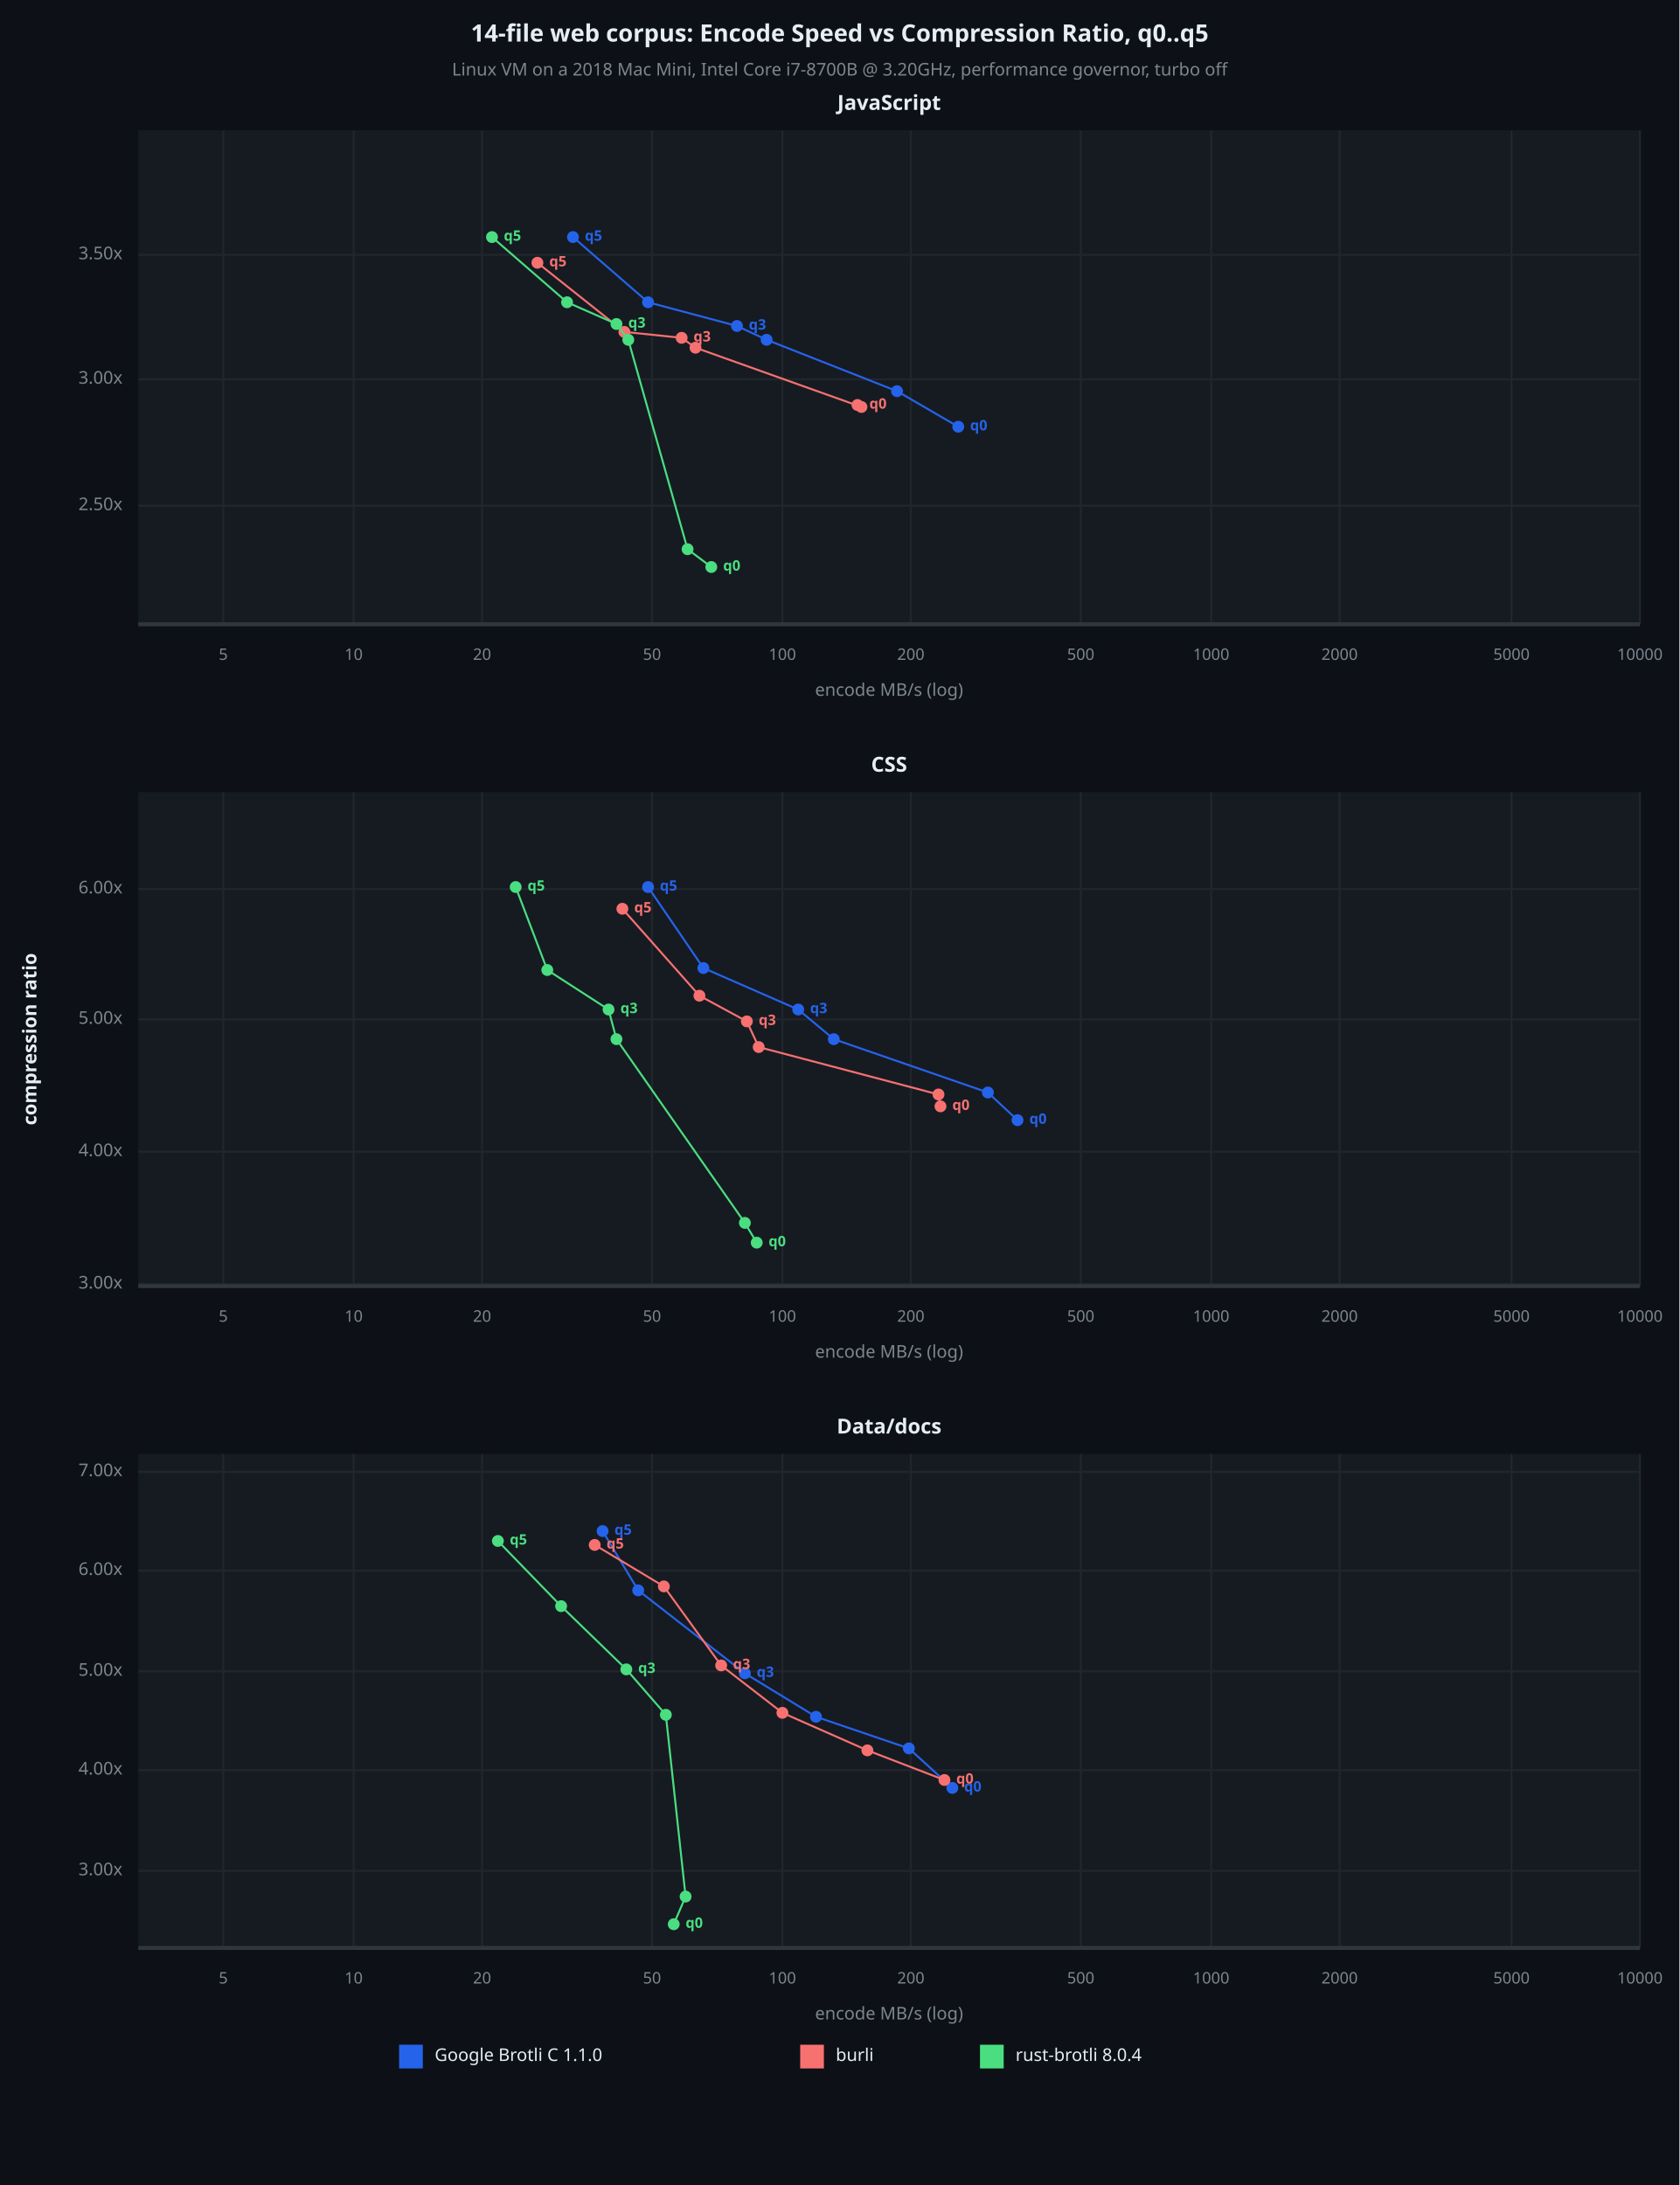
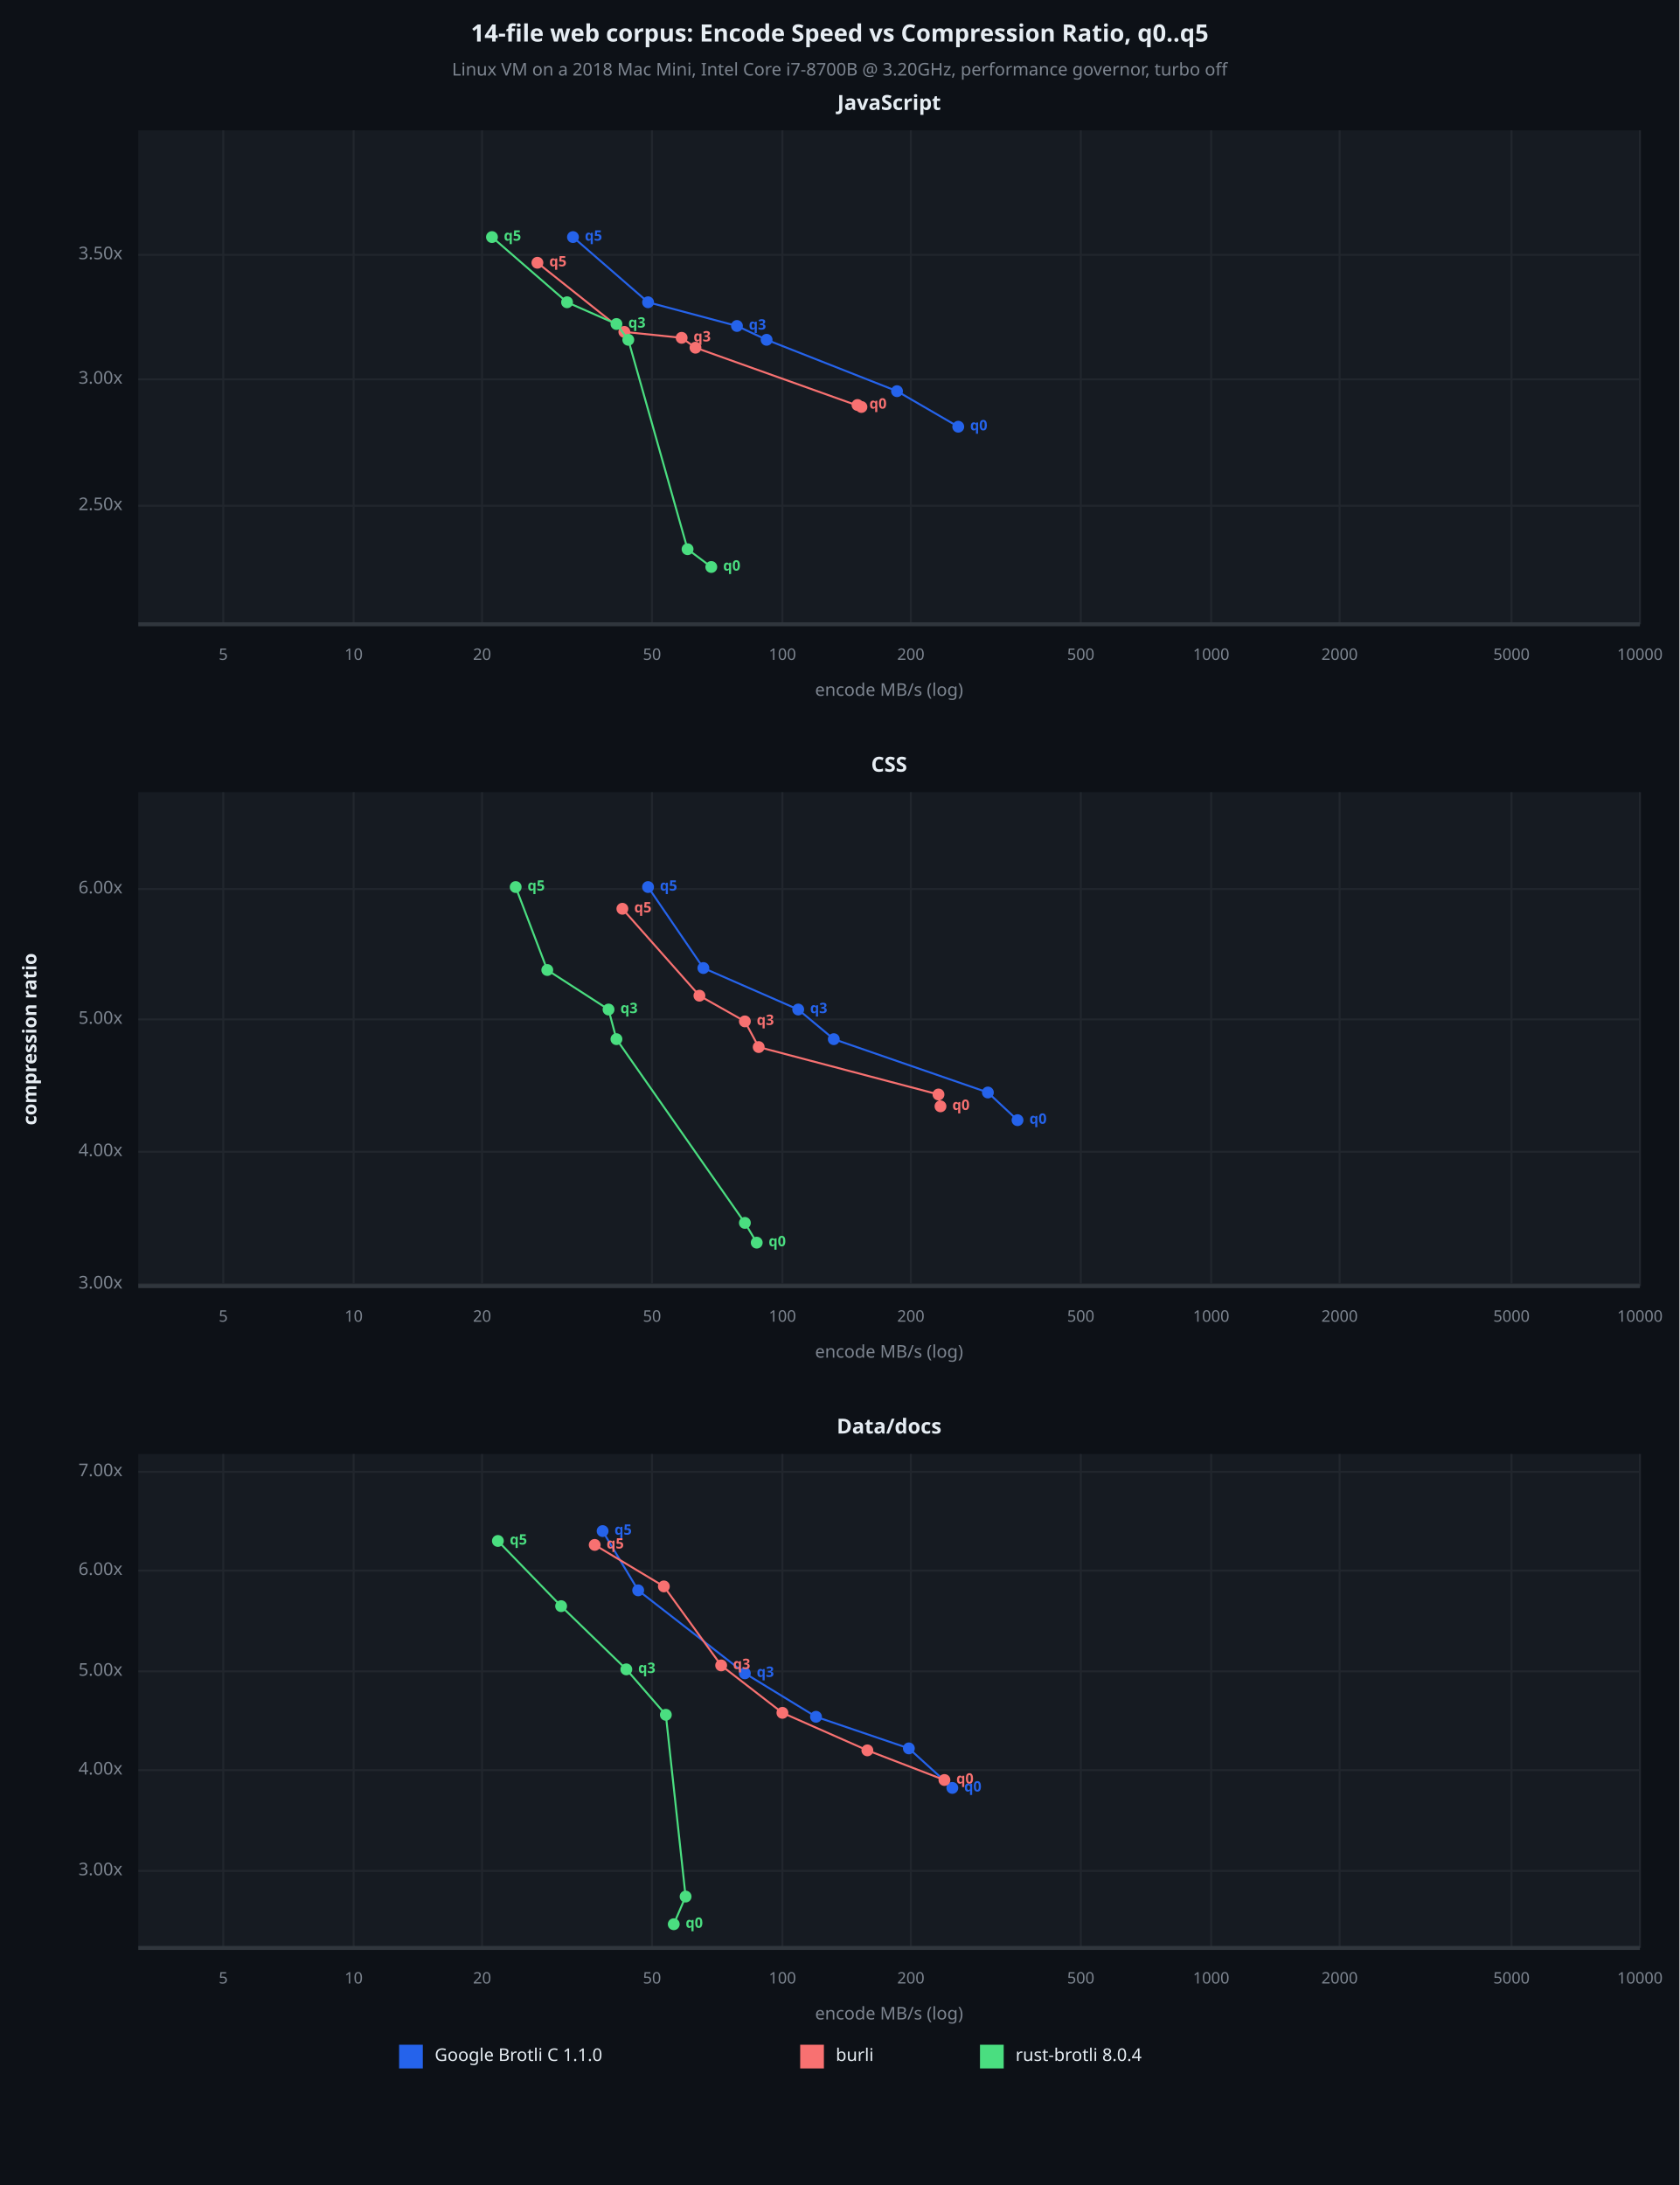
<svg xmlns="http://www.w3.org/2000/svg" viewBox="0 0 850 1106" font-family="system-ui, -apple-system, sans-serif">
  <rect x="0" y="0" width="850" height="1106" opacity="1" fill="#0D1117" stroke="none" />
  <text x="425" y="18" dy="0.5ex" text-anchor="middle" font-family="sans-serif" font-size="12.097" opacity="1" fill="#E6EDF3" font-weight="bold">
14-file web corpus: Encode Speed vs Compression Ratio, q0..q5
</text>
  <text x="425" y="36" dy="0.5ex" text-anchor="middle" font-family="sans-serif" font-size="8.871" opacity="1" fill="#7D8590">
Linux VM on a 2018 Mac Mini, Intel Core i7-8700B @ 3.20GHz, performance governor, turbo off
</text>
  <rect x="70" y="66" width="760" height="250" opacity="1" fill="#161B22" stroke="none" />
  <text x="450" y="53" dy="0.5ex" text-anchor="middle" font-family="sans-serif" font-size="10.484" opacity="1" fill="#E6EDF3" font-weight="bold">
JavaScript
</text>
  <polyline fill="none" opacity="1" stroke="#21262D" stroke-width="1" points="113,66 113,316 " />
  <text x="113" y="332" dy="0.5ex" text-anchor="middle" font-family="sans-serif" font-size="8.065" opacity="1" fill="#7D8590">
5
</text>
  <polyline fill="none" opacity="1" stroke="#21262D" stroke-width="1" points="179,66 179,316 " />
  <text x="179" y="332" dy="0.5ex" text-anchor="middle" font-family="sans-serif" font-size="8.065" opacity="1" fill="#7D8590">
10
</text>
  <polyline fill="none" opacity="1" stroke="#21262D" stroke-width="1" points="244,66 244,316 " />
  <text x="244" y="332" dy="0.5ex" text-anchor="middle" font-family="sans-serif" font-size="8.065" opacity="1" fill="#7D8590">
20
</text>
  <polyline fill="none" opacity="1" stroke="#21262D" stroke-width="1" points="330,66 330,316 " />
  <text x="330" y="332" dy="0.5ex" text-anchor="middle" font-family="sans-serif" font-size="8.065" opacity="1" fill="#7D8590">
50
</text>
  <polyline fill="none" opacity="1" stroke="#21262D" stroke-width="1" points="396,66 396,316 " />
  <text x="396" y="332" dy="0.5ex" text-anchor="middle" font-family="sans-serif" font-size="8.065" opacity="1" fill="#7D8590">
100
</text>
  <polyline fill="none" opacity="1" stroke="#21262D" stroke-width="1" points="461,66 461,316 " />
  <text x="461" y="332" dy="0.5ex" text-anchor="middle" font-family="sans-serif" font-size="8.065" opacity="1" fill="#7D8590">
200
</text>
  <polyline fill="none" opacity="1" stroke="#21262D" stroke-width="1" points="547,66 547,316 " />
  <text x="547" y="332" dy="0.5ex" text-anchor="middle" font-family="sans-serif" font-size="8.065" opacity="1" fill="#7D8590">
500
</text>
  <polyline fill="none" opacity="1" stroke="#21262D" stroke-width="1" points="613,66 613,316 " />
  <text x="613" y="332" dy="0.5ex" text-anchor="middle" font-family="sans-serif" font-size="8.065" opacity="1" fill="#7D8590">
1000
</text>
  <polyline fill="none" opacity="1" stroke="#21262D" stroke-width="1" points="678,66 678,316 " />
  <text x="678" y="332" dy="0.5ex" text-anchor="middle" font-family="sans-serif" font-size="8.065" opacity="1" fill="#7D8590">
2000
</text>
  <polyline fill="none" opacity="1" stroke="#21262D" stroke-width="1" points="765,66 765,316 " />
  <text x="765" y="332" dy="0.5ex" text-anchor="middle" font-family="sans-serif" font-size="8.065" opacity="1" fill="#7D8590">
5000
</text>
  <polyline fill="none" opacity="1" stroke="#21262D" stroke-width="1" points="830,66 830,316 " />
  <text x="830" y="332" dy="0.5ex" text-anchor="middle" font-family="sans-serif" font-size="8.065" opacity="1" fill="#7D8590">
10000
</text>
  <polyline fill="none" opacity="1" stroke="#21262D" stroke-width="1" points="70,256 830,256 " />
  <text x="62" y="256" dy="0.5ex" text-anchor="end" font-family="sans-serif" font-size="8.871" opacity="1" fill="#7D8590">
2.50x
</text>
  <polyline fill="none" opacity="1" stroke="#21262D" stroke-width="1" points="70,192 830,192 " />
  <text x="62" y="192" dy="0.5ex" text-anchor="end" font-family="sans-serif" font-size="8.871" opacity="1" fill="#7D8590">
3.00x
</text>
  <polyline fill="none" opacity="1" stroke="#21262D" stroke-width="1" points="70,129 830,129 " />
  <text x="62" y="129" dy="0.5ex" text-anchor="end" font-family="sans-serif" font-size="8.871" opacity="1" fill="#7D8590">
3.50x
</text>
  <polyline fill="none" opacity="1" stroke="#30363D" stroke-width="2" points="70,316 830,316 " />
  <polyline fill="none" opacity="1" stroke="#2563EB" stroke-width="1" points="485,216 454,198 388,172 373,165 328,153 290,120 " />
  <circle cx="485" cy="216" r="3" opacity="1" fill="#2563EB" stroke="none" stroke-width="1" />
  <text x="491" y="216" dy="0.5ex" text-anchor="start" font-family="sans-serif" font-size="7.258" opacity="1" fill="#2563EB" font-weight="bold">
q0
</text>
  <circle cx="454" cy="198" r="3" opacity="1" fill="#2563EB" stroke="none" stroke-width="1" />
  <circle cx="388" cy="172" r="3" opacity="1" fill="#2563EB" stroke="none" stroke-width="1" />
  <circle cx="373" cy="165" r="3" opacity="1" fill="#2563EB" stroke="none" stroke-width="1" />
  <text x="379" y="165" dy="0.5ex" text-anchor="start" font-family="sans-serif" font-size="7.258" opacity="1" fill="#2563EB" font-weight="bold">
q3
</text>
  <circle cx="328" cy="153" r="3" opacity="1" fill="#2563EB" stroke="none" stroke-width="1" />
  <circle cx="290" cy="120" r="3" opacity="1" fill="#2563EB" stroke="none" stroke-width="1" />
  <text x="296" y="120" dy="0.5ex" text-anchor="start" font-family="sans-serif" font-size="7.258" opacity="1" fill="#2563EB" font-weight="bold">
q5
</text>
  <polyline fill="none" opacity="1" stroke="#F87171" stroke-width="1" points="434,205 436,206 352,176 345,171 316,168 272,133 " />
  <circle cx="434" cy="205" r="3" opacity="1" fill="#F87171" stroke="none" stroke-width="1" />
  <text x="440" y="205" dy="0.5ex" text-anchor="start" font-family="sans-serif" font-size="7.258" opacity="1" fill="#F87171" font-weight="bold">
q0
</text>
  <circle cx="436" cy="206" r="3" opacity="1" fill="#F87171" stroke="none" stroke-width="1" />
  <circle cx="352" cy="176" r="3" opacity="1" fill="#F87171" stroke="none" stroke-width="1" />
  <circle cx="345" cy="171" r="3" opacity="1" fill="#F87171" stroke="none" stroke-width="1" />
  <text x="351" y="171" dy="0.5ex" text-anchor="start" font-family="sans-serif" font-size="7.258" opacity="1" fill="#F87171" font-weight="bold">
q3
</text>
  <circle cx="316" cy="168" r="3" opacity="1" fill="#F87171" stroke="none" stroke-width="1" />
  <circle cx="272" cy="133" r="3" opacity="1" fill="#F87171" stroke="none" stroke-width="1" />
  <text x="278" y="133" dy="0.5ex" text-anchor="start" font-family="sans-serif" font-size="7.258" opacity="1" fill="#F87171" font-weight="bold">
q5
</text>
  <polyline fill="none" opacity="1" stroke="#4ADE80" stroke-width="1" points="360,287 348,278 318,172 312,164 287,153 249,120 " />
  <circle cx="360" cy="287" r="3" opacity="1" fill="#4ADE80" stroke="none" stroke-width="1" />
  <text x="366" y="287" dy="0.5ex" text-anchor="start" font-family="sans-serif" font-size="7.258" opacity="1" fill="#4ADE80" font-weight="bold">
q0
</text>
  <circle cx="348" cy="278" r="3" opacity="1" fill="#4ADE80" stroke="none" stroke-width="1" />
  <circle cx="318" cy="172" r="3" opacity="1" fill="#4ADE80" stroke="none" stroke-width="1" />
  <circle cx="312" cy="164" r="3" opacity="1" fill="#4ADE80" stroke="none" stroke-width="1" />
  <text x="318" y="164" dy="0.5ex" text-anchor="start" font-family="sans-serif" font-size="7.258" opacity="1" fill="#4ADE80" font-weight="bold">
q3
</text>
  <circle cx="287" cy="153" r="3" opacity="1" fill="#4ADE80" stroke="none" stroke-width="1" />
  <circle cx="249" cy="120" r="3" opacity="1" fill="#4ADE80" stroke="none" stroke-width="1" />
  <text x="255" y="120" dy="0.5ex" text-anchor="start" font-family="sans-serif" font-size="7.258" opacity="1" fill="#4ADE80" font-weight="bold">
q5
</text>
  <text x="450" y="350" dy="0.5ex" text-anchor="middle" font-family="sans-serif" font-size="8.871" opacity="1" fill="#7D8590">
encode MB/s (log)
</text>
  <rect x="70" y="401" width="760" height="250" opacity="1" fill="#161B22" stroke="none" />
  <text x="450" y="388" dy="0.5ex" text-anchor="middle" font-family="sans-serif" font-size="10.484" opacity="1" fill="#E6EDF3" font-weight="bold">
CSS
</text>
  <polyline fill="none" opacity="1" stroke="#21262D" stroke-width="1" points="113,401 113,651 " />
  <text x="113" y="667" dy="0.5ex" text-anchor="middle" font-family="sans-serif" font-size="8.065" opacity="1" fill="#7D8590">
5
</text>
  <polyline fill="none" opacity="1" stroke="#21262D" stroke-width="1" points="179,401 179,651 " />
  <text x="179" y="667" dy="0.5ex" text-anchor="middle" font-family="sans-serif" font-size="8.065" opacity="1" fill="#7D8590">
10
</text>
  <polyline fill="none" opacity="1" stroke="#21262D" stroke-width="1" points="244,401 244,651 " />
  <text x="244" y="667" dy="0.5ex" text-anchor="middle" font-family="sans-serif" font-size="8.065" opacity="1" fill="#7D8590">
20
</text>
  <polyline fill="none" opacity="1" stroke="#21262D" stroke-width="1" points="330,401 330,651 " />
  <text x="330" y="667" dy="0.5ex" text-anchor="middle" font-family="sans-serif" font-size="8.065" opacity="1" fill="#7D8590">
50
</text>
  <polyline fill="none" opacity="1" stroke="#21262D" stroke-width="1" points="396,401 396,651 " />
  <text x="396" y="667" dy="0.5ex" text-anchor="middle" font-family="sans-serif" font-size="8.065" opacity="1" fill="#7D8590">
100
</text>
  <polyline fill="none" opacity="1" stroke="#21262D" stroke-width="1" points="461,401 461,651 " />
  <text x="461" y="667" dy="0.5ex" text-anchor="middle" font-family="sans-serif" font-size="8.065" opacity="1" fill="#7D8590">
200
</text>
  <polyline fill="none" opacity="1" stroke="#21262D" stroke-width="1" points="547,401 547,651 " />
  <text x="547" y="667" dy="0.5ex" text-anchor="middle" font-family="sans-serif" font-size="8.065" opacity="1" fill="#7D8590">
500
</text>
  <polyline fill="none" opacity="1" stroke="#21262D" stroke-width="1" points="613,401 613,651 " />
  <text x="613" y="667" dy="0.5ex" text-anchor="middle" font-family="sans-serif" font-size="8.065" opacity="1" fill="#7D8590">
1000
</text>
  <polyline fill="none" opacity="1" stroke="#21262D" stroke-width="1" points="678,401 678,651 " />
  <text x="678" y="667" dy="0.5ex" text-anchor="middle" font-family="sans-serif" font-size="8.065" opacity="1" fill="#7D8590">
2000
</text>
  <polyline fill="none" opacity="1" stroke="#21262D" stroke-width="1" points="765,401 765,651 " />
  <text x="765" y="667" dy="0.5ex" text-anchor="middle" font-family="sans-serif" font-size="8.065" opacity="1" fill="#7D8590">
5000
</text>
  <polyline fill="none" opacity="1" stroke="#21262D" stroke-width="1" points="830,401 830,651 " />
  <text x="830" y="667" dy="0.5ex" text-anchor="middle" font-family="sans-serif" font-size="8.065" opacity="1" fill="#7D8590">
10000
</text>
  <polyline fill="none" opacity="1" stroke="#21262D" stroke-width="1" points="70,650 830,650 " />
  <text x="62" y="650" dy="0.5ex" text-anchor="end" font-family="sans-serif" font-size="8.871" opacity="1" fill="#7D8590">
3.00x
</text>
  <polyline fill="none" opacity="1" stroke="#21262D" stroke-width="1" points="70,583 830,583 " />
  <text x="62" y="583" dy="0.5ex" text-anchor="end" font-family="sans-serif" font-size="8.871" opacity="1" fill="#7D8590">
4.00x
</text>
  <polyline fill="none" opacity="1" stroke="#21262D" stroke-width="1" points="70,516 830,516 " />
  <text x="62" y="516" dy="0.5ex" text-anchor="end" font-family="sans-serif" font-size="8.871" opacity="1" fill="#7D8590">
5.00x
</text>
  <polyline fill="none" opacity="1" stroke="#21262D" stroke-width="1" points="70,450 830,450 " />
  <text x="62" y="450" dy="0.5ex" text-anchor="end" font-family="sans-serif" font-size="8.871" opacity="1" fill="#7D8590">
6.00x
</text>
  <polyline fill="none" opacity="1" stroke="#30363D" stroke-width="2" points="70,651 830,651 " />
  <polyline fill="none" opacity="1" stroke="#2563EB" stroke-width="1" points="515,567 500,553 422,526 404,511 356,490 328,449 " />
  <circle cx="515" cy="567" r="3" opacity="1" fill="#2563EB" stroke="none" stroke-width="1" />
  <text x="521" y="567" dy="0.5ex" text-anchor="start" font-family="sans-serif" font-size="7.258" opacity="1" fill="#2563EB" font-weight="bold">
q0
</text>
  <circle cx="500" cy="553" r="3" opacity="1" fill="#2563EB" stroke="none" stroke-width="1" />
  <circle cx="422" cy="526" r="3" opacity="1" fill="#2563EB" stroke="none" stroke-width="1" />
  <circle cx="404" cy="511" r="3" opacity="1" fill="#2563EB" stroke="none" stroke-width="1" />
  <text x="410" y="511" dy="0.5ex" text-anchor="start" font-family="sans-serif" font-size="7.258" opacity="1" fill="#2563EB" font-weight="bold">
q3
</text>
  <circle cx="356" cy="490" r="3" opacity="1" fill="#2563EB" stroke="none" stroke-width="1" />
  <circle cx="328" cy="449" r="3" opacity="1" fill="#2563EB" stroke="none" stroke-width="1" />
  <text x="334" y="449" dy="0.5ex" text-anchor="start" font-family="sans-serif" font-size="7.258" opacity="1" fill="#2563EB" font-weight="bold">
q5
</text>
-   <polyline fill="none" opacity="1" stroke="#F87171" stroke-width="1" points="476,560 475,554 384,530 378,517 354,504 315,460 " />
+   <polyline fill="none" opacity="1" stroke="#F87171" stroke-width="1" points="476,560 475,554 384,530 377,517 354,504 315,460 " />
  <circle cx="476" cy="560" r="3" opacity="1" fill="#F87171" stroke="none" stroke-width="1" />
  <text x="482" y="560" dy="0.5ex" text-anchor="start" font-family="sans-serif" font-size="7.258" opacity="1" fill="#F87171" font-weight="bold">
q0
</text>
  <circle cx="475" cy="554" r="3" opacity="1" fill="#F87171" stroke="none" stroke-width="1" />
  <circle cx="384" cy="530" r="3" opacity="1" fill="#F87171" stroke="none" stroke-width="1" />
-   <circle cx="378" cy="517" r="3" opacity="1" fill="#F87171" stroke="none" stroke-width="1" />
-   <text x="384" y="517" dy="0.5ex" text-anchor="start" font-family="sans-serif" font-size="7.258" opacity="1" fill="#F87171" font-weight="bold">
+   <circle cx="377" cy="517" r="3" opacity="1" fill="#F87171" stroke="none" stroke-width="1" />
+   <text x="383" y="517" dy="0.5ex" text-anchor="start" font-family="sans-serif" font-size="7.258" opacity="1" fill="#F87171" font-weight="bold">
q3
</text>
  <circle cx="354" cy="504" r="3" opacity="1" fill="#F87171" stroke="none" stroke-width="1" />
  <circle cx="315" cy="460" r="3" opacity="1" fill="#F87171" stroke="none" stroke-width="1" />
  <text x="321" y="460" dy="0.5ex" text-anchor="start" font-family="sans-serif" font-size="7.258" opacity="1" fill="#F87171" font-weight="bold">
q5
</text>
  <polyline fill="none" opacity="1" stroke="#4ADE80" stroke-width="1" points="383,629 377,619 312,526 308,511 277,491 261,449 " />
  <circle cx="383" cy="629" r="3" opacity="1" fill="#4ADE80" stroke="none" stroke-width="1" />
  <text x="389" y="629" dy="0.5ex" text-anchor="start" font-family="sans-serif" font-size="7.258" opacity="1" fill="#4ADE80" font-weight="bold">
q0
</text>
  <circle cx="377" cy="619" r="3" opacity="1" fill="#4ADE80" stroke="none" stroke-width="1" />
  <circle cx="312" cy="526" r="3" opacity="1" fill="#4ADE80" stroke="none" stroke-width="1" />
  <circle cx="308" cy="511" r="3" opacity="1" fill="#4ADE80" stroke="none" stroke-width="1" />
  <text x="314" y="511" dy="0.5ex" text-anchor="start" font-family="sans-serif" font-size="7.258" opacity="1" fill="#4ADE80" font-weight="bold">
q3
</text>
  <circle cx="277" cy="491" r="3" opacity="1" fill="#4ADE80" stroke="none" stroke-width="1" />
  <circle cx="261" cy="449" r="3" opacity="1" fill="#4ADE80" stroke="none" stroke-width="1" />
  <text x="267" y="449" dy="0.5ex" text-anchor="start" font-family="sans-serif" font-size="7.258" opacity="1" fill="#4ADE80" font-weight="bold">
q5
</text>
  <text x="450" y="685" dy="0.5ex" text-anchor="middle" font-family="sans-serif" font-size="8.871" opacity="1" fill="#7D8590">
encode MB/s (log)
</text>
  <rect x="70" y="736" width="760" height="250" opacity="1" fill="#161B22" stroke="none" />
  <text x="450" y="723" dy="0.5ex" text-anchor="middle" font-family="sans-serif" font-size="10.484" opacity="1" fill="#E6EDF3" font-weight="bold">
Data/docs
</text>
  <polyline fill="none" opacity="1" stroke="#21262D" stroke-width="1" points="113,736 113,986 " />
  <text x="113" y="1002" dy="0.5ex" text-anchor="middle" font-family="sans-serif" font-size="8.065" opacity="1" fill="#7D8590">
5
</text>
  <polyline fill="none" opacity="1" stroke="#21262D" stroke-width="1" points="179,736 179,986 " />
  <text x="179" y="1002" dy="0.5ex" text-anchor="middle" font-family="sans-serif" font-size="8.065" opacity="1" fill="#7D8590">
10
</text>
  <polyline fill="none" opacity="1" stroke="#21262D" stroke-width="1" points="244,736 244,986 " />
  <text x="244" y="1002" dy="0.5ex" text-anchor="middle" font-family="sans-serif" font-size="8.065" opacity="1" fill="#7D8590">
20
</text>
  <polyline fill="none" opacity="1" stroke="#21262D" stroke-width="1" points="330,736 330,986 " />
  <text x="330" y="1002" dy="0.5ex" text-anchor="middle" font-family="sans-serif" font-size="8.065" opacity="1" fill="#7D8590">
50
</text>
  <polyline fill="none" opacity="1" stroke="#21262D" stroke-width="1" points="396,736 396,986 " />
  <text x="396" y="1002" dy="0.5ex" text-anchor="middle" font-family="sans-serif" font-size="8.065" opacity="1" fill="#7D8590">
100
</text>
  <polyline fill="none" opacity="1" stroke="#21262D" stroke-width="1" points="461,736 461,986 " />
  <text x="461" y="1002" dy="0.5ex" text-anchor="middle" font-family="sans-serif" font-size="8.065" opacity="1" fill="#7D8590">
200
</text>
  <polyline fill="none" opacity="1" stroke="#21262D" stroke-width="1" points="547,736 547,986 " />
  <text x="547" y="1002" dy="0.5ex" text-anchor="middle" font-family="sans-serif" font-size="8.065" opacity="1" fill="#7D8590">
500
</text>
  <polyline fill="none" opacity="1" stroke="#21262D" stroke-width="1" points="613,736 613,986 " />
  <text x="613" y="1002" dy="0.5ex" text-anchor="middle" font-family="sans-serif" font-size="8.065" opacity="1" fill="#7D8590">
1000
</text>
  <polyline fill="none" opacity="1" stroke="#21262D" stroke-width="1" points="678,736 678,986 " />
  <text x="678" y="1002" dy="0.5ex" text-anchor="middle" font-family="sans-serif" font-size="8.065" opacity="1" fill="#7D8590">
2000
</text>
  <polyline fill="none" opacity="1" stroke="#21262D" stroke-width="1" points="765,736 765,986 " />
  <text x="765" y="1002" dy="0.5ex" text-anchor="middle" font-family="sans-serif" font-size="8.065" opacity="1" fill="#7D8590">
5000
</text>
  <polyline fill="none" opacity="1" stroke="#21262D" stroke-width="1" points="830,736 830,986 " />
  <text x="830" y="1002" dy="0.5ex" text-anchor="middle" font-family="sans-serif" font-size="8.065" opacity="1" fill="#7D8590">
10000
</text>
  <polyline fill="none" opacity="1" stroke="#21262D" stroke-width="1" points="70,947 830,947 " />
  <text x="62" y="947" dy="0.5ex" text-anchor="end" font-family="sans-serif" font-size="8.871" opacity="1" fill="#7D8590">
3.00x
</text>
  <polyline fill="none" opacity="1" stroke="#21262D" stroke-width="1" points="70,896 830,896 " />
  <text x="62" y="896" dy="0.5ex" text-anchor="end" font-family="sans-serif" font-size="8.871" opacity="1" fill="#7D8590">
4.00x
</text>
  <polyline fill="none" opacity="1" stroke="#21262D" stroke-width="1" points="70,846 830,846 " />
  <text x="62" y="846" dy="0.5ex" text-anchor="end" font-family="sans-serif" font-size="8.871" opacity="1" fill="#7D8590">
5.00x
</text>
  <polyline fill="none" opacity="1" stroke="#21262D" stroke-width="1" points="70,795 830,795 " />
  <text x="62" y="795" dy="0.5ex" text-anchor="end" font-family="sans-serif" font-size="8.871" opacity="1" fill="#7D8590">
6.00x
</text>
  <polyline fill="none" opacity="1" stroke="#21262D" stroke-width="1" points="70,745 830,745 " />
  <text x="62" y="745" dy="0.5ex" text-anchor="end" font-family="sans-serif" font-size="8.871" opacity="1" fill="#7D8590">
7.00x
</text>
  <polyline fill="none" opacity="1" stroke="#30363D" stroke-width="2" points="70,986 830,986 " />
  <polyline fill="none" opacity="1" stroke="#2563EB" stroke-width="1" points="482,905 460,885 413,869 377,847 323,805 305,775 " />
  <circle cx="482" cy="905" r="3" opacity="1" fill="#2563EB" stroke="none" stroke-width="1" />
  <text x="488" y="905" dy="0.5ex" text-anchor="start" font-family="sans-serif" font-size="7.258" opacity="1" fill="#2563EB" font-weight="bold">
q0
</text>
  <circle cx="460" cy="885" r="3" opacity="1" fill="#2563EB" stroke="none" stroke-width="1" />
  <circle cx="413" cy="869" r="3" opacity="1" fill="#2563EB" stroke="none" stroke-width="1" />
  <circle cx="377" cy="847" r="3" opacity="1" fill="#2563EB" stroke="none" stroke-width="1" />
  <text x="383" y="847" dy="0.5ex" text-anchor="start" font-family="sans-serif" font-size="7.258" opacity="1" fill="#2563EB" font-weight="bold">
q3
</text>
  <circle cx="323" cy="805" r="3" opacity="1" fill="#2563EB" stroke="none" stroke-width="1" />
  <circle cx="305" cy="775" r="3" opacity="1" fill="#2563EB" stroke="none" stroke-width="1" />
  <text x="311" y="775" dy="0.5ex" text-anchor="start" font-family="sans-serif" font-size="7.258" opacity="1" fill="#2563EB" font-weight="bold">
q5
</text>
  <polyline fill="none" opacity="1" stroke="#F87171" stroke-width="1" points="478,901 439,886 396,867 365,843 336,803 301,782 " />
  <circle cx="478" cy="901" r="3" opacity="1" fill="#F87171" stroke="none" stroke-width="1" />
  <text x="484" y="901" dy="0.5ex" text-anchor="start" font-family="sans-serif" font-size="7.258" opacity="1" fill="#F87171" font-weight="bold">
q0
</text>
  <circle cx="439" cy="886" r="3" opacity="1" fill="#F87171" stroke="none" stroke-width="1" />
  <circle cx="396" cy="867" r="3" opacity="1" fill="#F87171" stroke="none" stroke-width="1" />
  <circle cx="365" cy="843" r="3" opacity="1" fill="#F87171" stroke="none" stroke-width="1" />
  <text x="371" y="843" dy="0.5ex" text-anchor="start" font-family="sans-serif" font-size="7.258" opacity="1" fill="#F87171" font-weight="bold">
q3
</text>
  <circle cx="336" cy="803" r="3" opacity="1" fill="#F87171" stroke="none" stroke-width="1" />
  <circle cx="301" cy="782" r="3" opacity="1" fill="#F87171" stroke="none" stroke-width="1" />
  <text x="307" y="782" dy="0.5ex" text-anchor="start" font-family="sans-serif" font-size="7.258" opacity="1" fill="#F87171" font-weight="bold">
q5
</text>
  <polyline fill="none" opacity="1" stroke="#4ADE80" stroke-width="1" points="341,974 347,960 337,868 317,845 284,813 252,780 " />
  <circle cx="341" cy="974" r="3" opacity="1" fill="#4ADE80" stroke="none" stroke-width="1" />
  <text x="347" y="974" dy="0.5ex" text-anchor="start" font-family="sans-serif" font-size="7.258" opacity="1" fill="#4ADE80" font-weight="bold">
q0
</text>
  <circle cx="347" cy="960" r="3" opacity="1" fill="#4ADE80" stroke="none" stroke-width="1" />
  <circle cx="337" cy="868" r="3" opacity="1" fill="#4ADE80" stroke="none" stroke-width="1" />
  <circle cx="317" cy="845" r="3" opacity="1" fill="#4ADE80" stroke="none" stroke-width="1" />
  <text x="323" y="845" dy="0.5ex" text-anchor="start" font-family="sans-serif" font-size="7.258" opacity="1" fill="#4ADE80" font-weight="bold">
q3
</text>
  <circle cx="284" cy="813" r="3" opacity="1" fill="#4ADE80" stroke="none" stroke-width="1" />
  <circle cx="252" cy="780" r="3" opacity="1" fill="#4ADE80" stroke="none" stroke-width="1" />
  <text x="258" y="780" dy="0.5ex" text-anchor="start" font-family="sans-serif" font-size="7.258" opacity="1" fill="#4ADE80" font-weight="bold">
q5
</text>
  <text x="450" y="1020" dy="0.5ex" text-anchor="middle" font-family="sans-serif" font-size="8.871" opacity="1" fill="#7D8590">
encode MB/s (log)
</text>
  <text x="16" y="526" dy="0.5ex" text-anchor="middle" font-family="sans-serif" font-size="9.677" opacity="1" fill="#E6EDF3" font-weight="bold" transform="rotate(270, 16, 526)">
compression ratio
</text>
  <rect x="202" y="1035" width="12" height="12" opacity="1" fill="#2563EB" stroke="none" />
  <text x="220" y="1041" dy="0.5ex" text-anchor="start" font-family="sans-serif" font-size="8.871" opacity="1" fill="#E6EDF3">
Google Brotli C 1.1.0
</text>
  <rect x="405" y="1035" width="12" height="12" opacity="1" fill="#F87171" stroke="none" />
  <text x="423" y="1041" dy="0.5ex" text-anchor="start" font-family="sans-serif" font-size="8.871" opacity="1" fill="#E6EDF3">
burli
</text>
  <rect x="496" y="1035" width="12" height="12" opacity="1" fill="#4ADE80" stroke="none" />
  <text x="514" y="1041" dy="0.5ex" text-anchor="start" font-family="sans-serif" font-size="8.871" opacity="1" fill="#E6EDF3">
rust-brotli 8.0.4
</text>
</svg>
